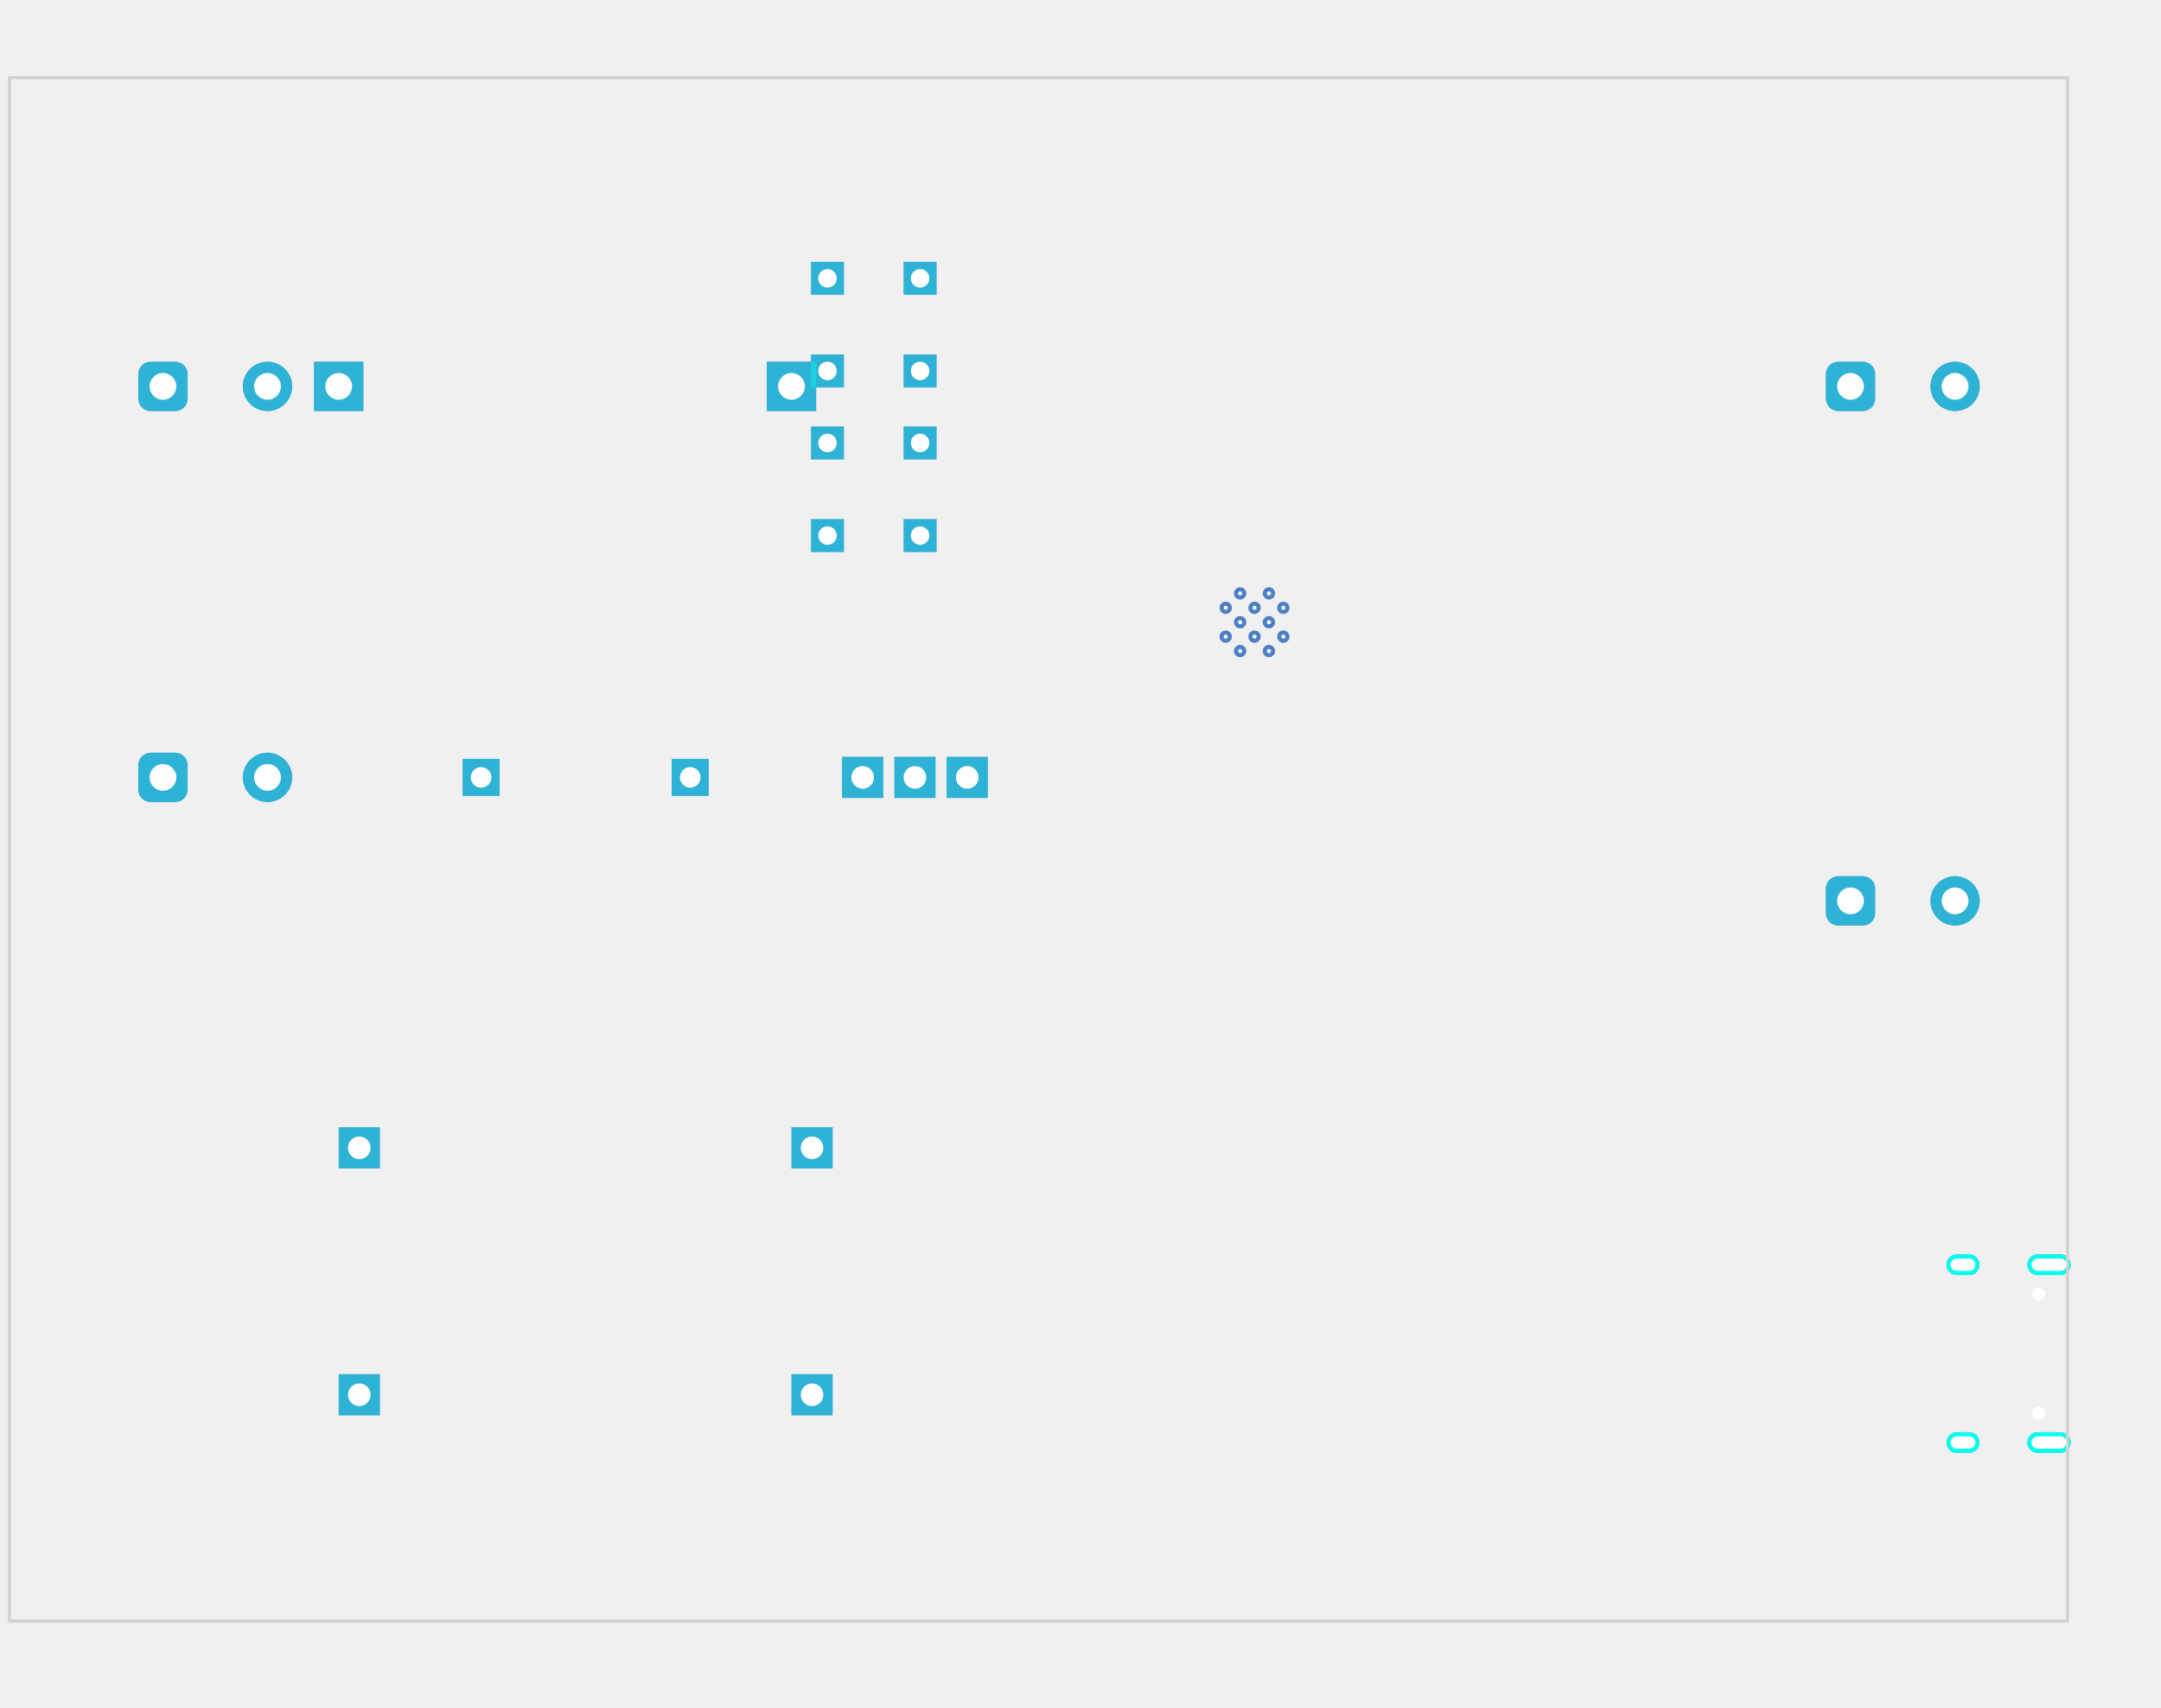
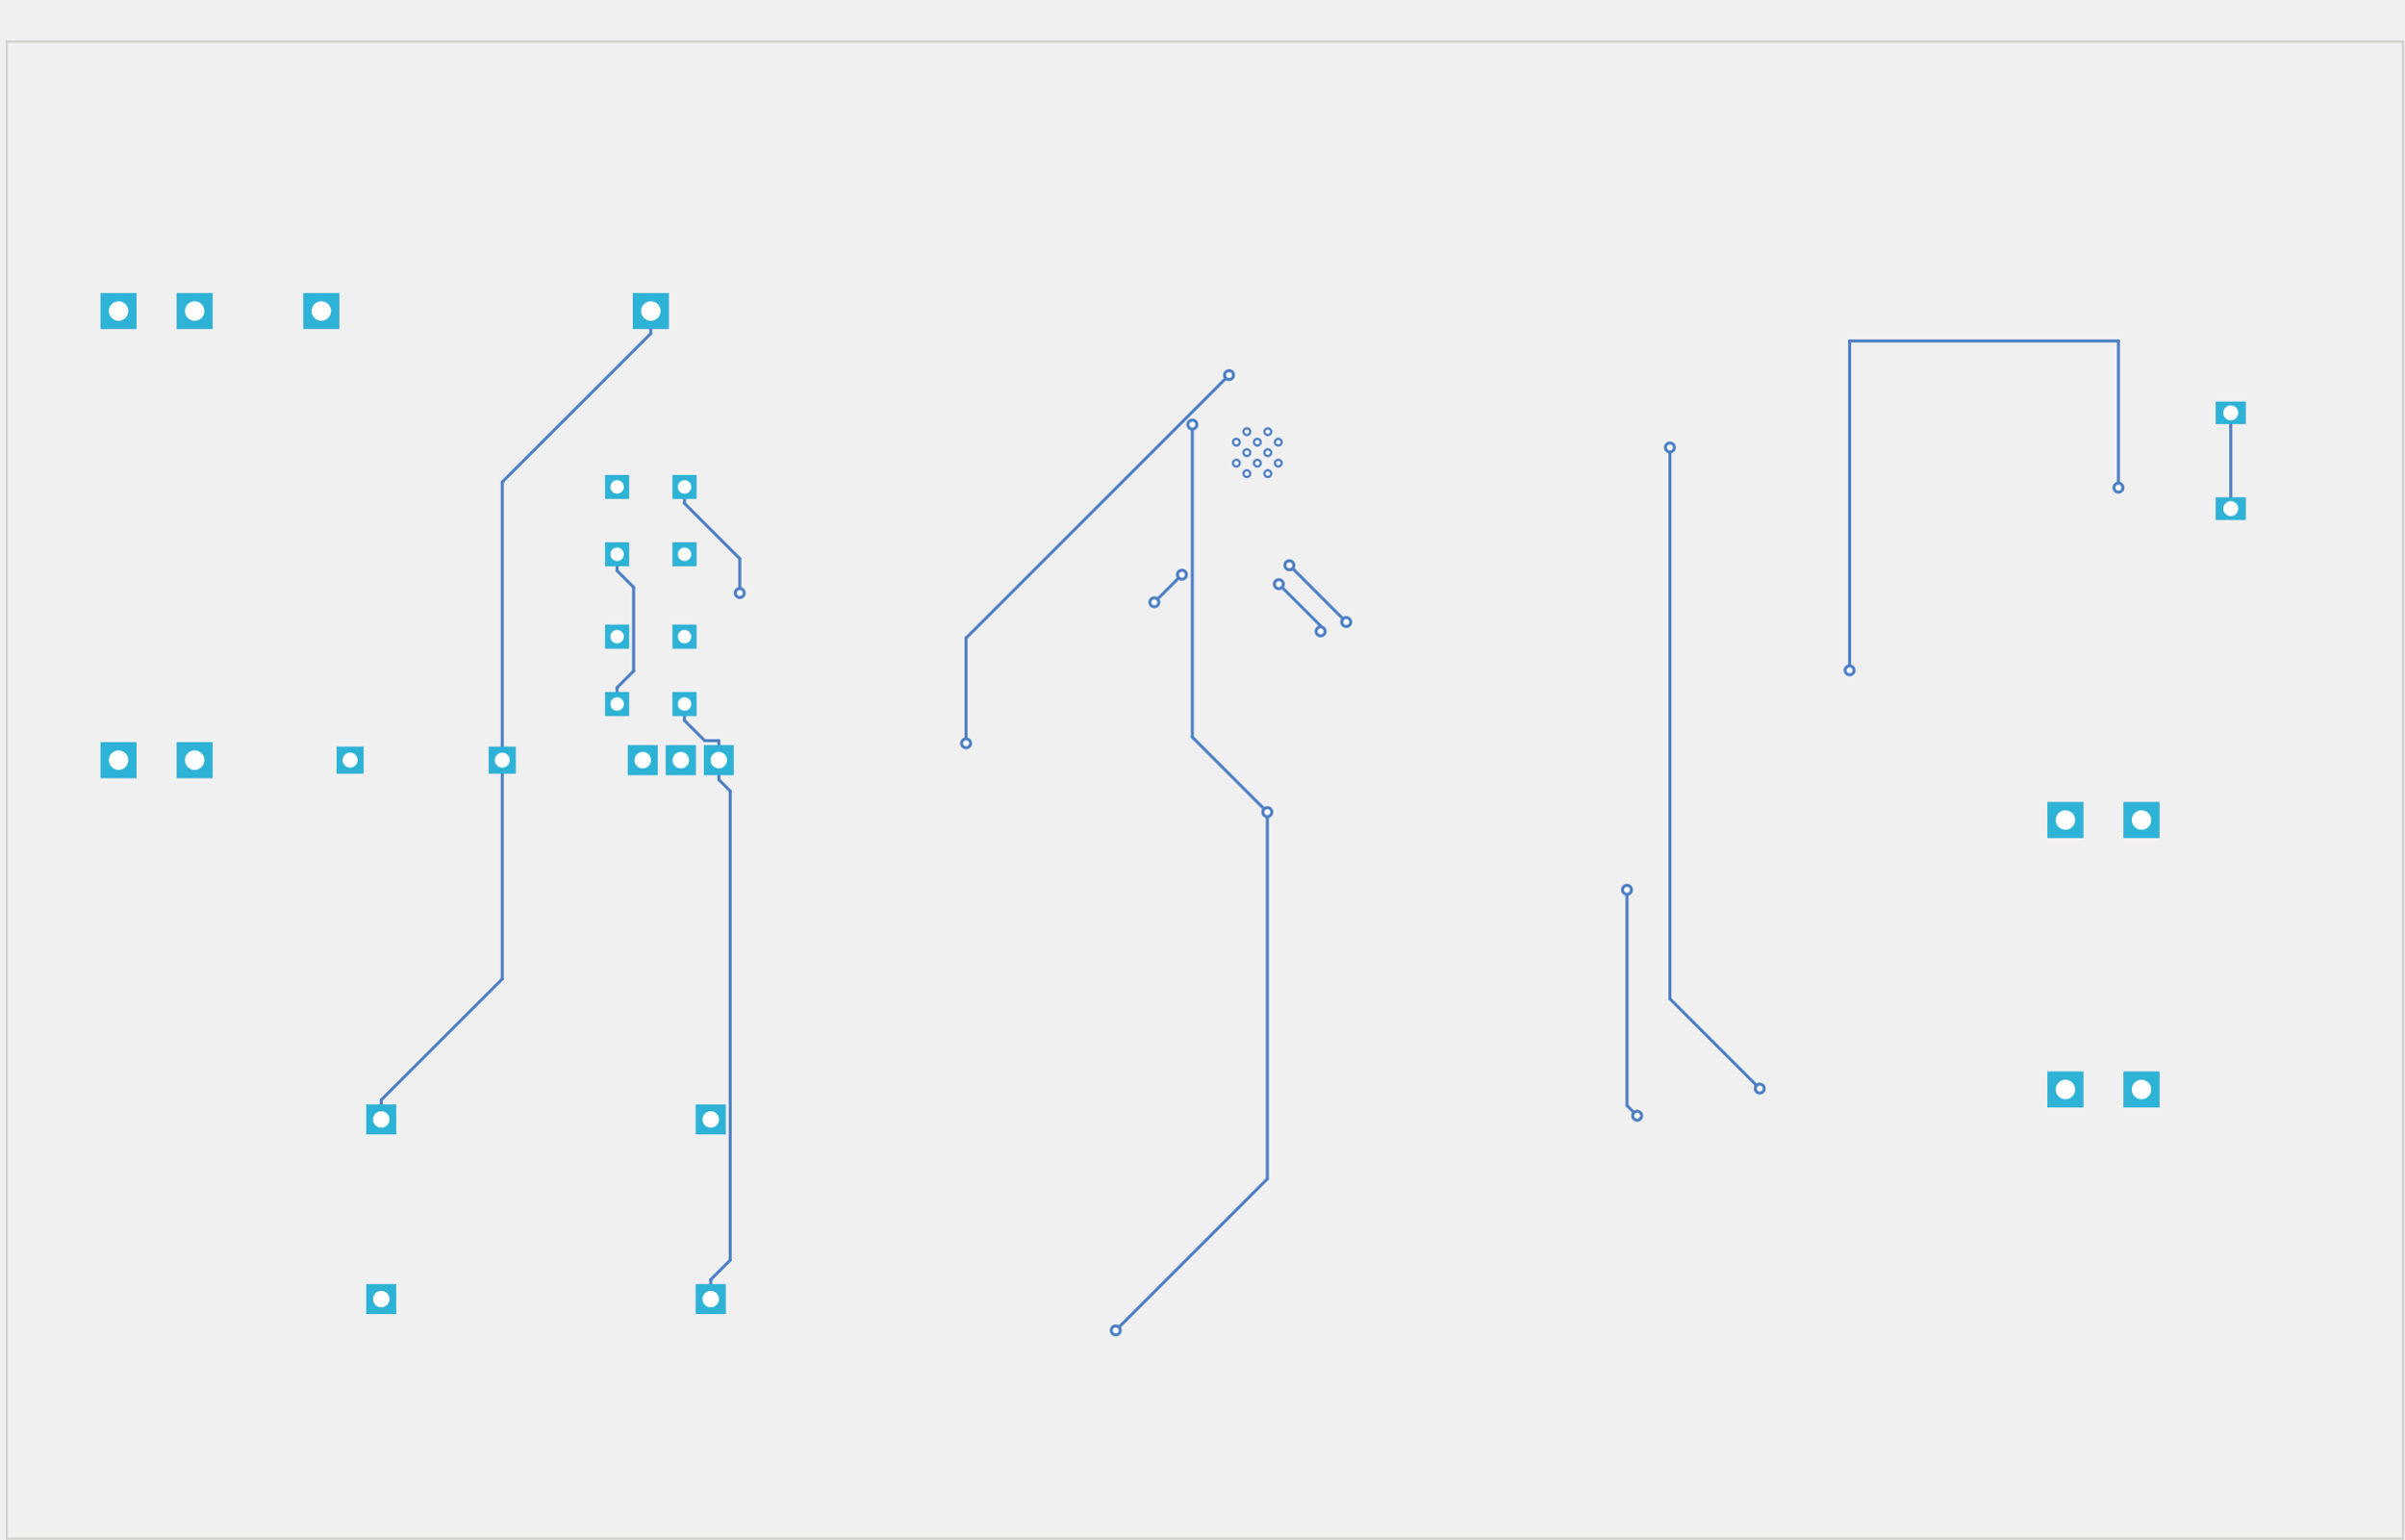
- <svg xmlns="http://www.w3.org/2000/svg" version="1.1" width="105.004mm" height="82.982mm" viewBox="0 0 105.004 82.982">
+ <svg xmlns="http://www.w3.org/2000/svg" version="1.1" width="160.528mm" height="102.845mm" viewBox="0 0 160.528 102.845">
  <g style="fill:#000000; fill-opacity:1;stroke:#000000; stroke-opacity:1; stroke-linecap:round; stroke-linejoin:round;" transform="translate(0 0) scale(1 1)">
-     <path style="fill:#4D7FC4; fill-opacity:1; stroke:none;fill-rule:evenodd;" d="M 6.718,37.175 6.739,37.02 6.799,36.875 6.894,36.751 7.018,36.655 7.163,36.595 7.318,36.575 8.518,36.575 8.674,36.595 8.818,36.655 8.943,36.751 9.038,36.875 9.098,37.02 9.118,37.175 9.118,38.375 9.098,38.53 9.038,38.675 8.943,38.799 8.818,38.895 8.674,38.955 8.518,38.975 7.318,38.975 7.163,38.955 7.018,38.895 6.894,38.799 6.799,38.675 6.739,38.53 6.718,38.375 Z" />
-   </g>
-   <g style="fill:#4D7FC4; fill-opacity:1; stroke:none;">
-     <circle cx="12.998" cy="37.775" r="1.2" />
-     <path style="fill:#4D7FC4; fill-opacity:1; stroke:none;fill-rule:evenodd;" d="M 22.478,38.675 22.478,36.875 24.278,36.875 24.278,38.675 Z" />
-     <path style="fill:#4D7FC4; fill-opacity:1; stroke:none;fill-rule:evenodd;" d="M 32.638,38.675 32.638,36.875 34.438,36.875 34.438,38.675 Z" />
-     <path style="fill:#4D7FC4; fill-opacity:1; stroke:none;fill-rule:evenodd;" d="M 6.718,18.175 6.739,18.02 6.799,17.875 6.894,17.751 7.018,17.655 7.163,17.595 7.318,17.575 8.518,17.575 8.674,17.595 8.818,17.655 8.943,17.751 9.038,17.875 9.098,18.02 9.118,18.175 9.118,19.375 9.098,19.53 9.038,19.675 8.943,19.799 8.818,19.895 8.674,19.955 8.518,19.975 7.318,19.975 7.163,19.955 7.018,19.895 6.894,19.799 6.799,19.675 6.739,19.53 6.718,19.375 Z" />
-   </g>
-   <g style="fill:#4D7FC4; fill-opacity:1; stroke:none;">
-     <circle cx="12.998" cy="18.775" r="1.2" />
-     <path style="fill:#4D7FC4; fill-opacity:1; stroke:none;fill-rule:evenodd;" d="M 88.718,43.175 88.739,43.02 88.799,42.875 88.894,42.751 89.018,42.655 89.163,42.595 89.318,42.575 90.518,42.575 90.674,42.595 90.818,42.655 90.943,42.751 91.038,42.875 91.098,43.02 91.118,43.175 91.118,44.375 91.098,44.53 91.038,44.675 90.943,44.799 90.818,44.895 90.674,44.955 90.518,44.975 89.318,44.975 89.163,44.955 89.018,44.895 88.894,44.799 88.799,44.675 88.739,44.53 88.718,44.375 Z" />
-   </g>
-   <g style="fill:#4D7FC4; fill-opacity:1; stroke:none;">
-     <circle cx="94.998" cy="43.775" r="1.2" />
-     <path style="fill:#4D7FC4; fill-opacity:1; stroke:none;fill-rule:evenodd;" d="M 88.718,18.175 88.739,18.02 88.799,17.875 88.894,17.751 89.018,17.655 89.163,17.595 89.318,17.575 90.518,17.575 90.674,17.595 90.818,17.655 90.943,17.751 91.038,17.875 91.098,18.02 91.118,18.175 91.118,19.375 91.098,19.53 91.038,19.675 90.943,19.799 90.818,19.895 90.674,19.955 90.518,19.975 89.318,19.975 89.163,19.955 89.018,19.895 88.894,19.799 88.799,19.675 88.739,19.53 88.718,19.375 Z" />
-   </g>
-   <g style="fill:#4D7FC4; fill-opacity:1; stroke:none;">
-     <circle cx="94.998" cy="18.775" r="1.2" />
-     <path style="fill:#4D7FC4; fill-opacity:1; stroke:none;fill-rule:evenodd;" d="M 15.258,19.975 15.258,17.575 17.658,17.575 17.658,19.975 Z" />
-     <path style="fill:#4D7FC4; fill-opacity:1; stroke:none;fill-rule:evenodd;" d="M 37.258,19.975 37.258,17.575 39.658,17.575 39.658,19.975 Z" />
-     <path style="fill:#4D7FC4; fill-opacity:1; stroke:none;fill-rule:evenodd;" d="M 39.408,14.325 39.408,12.725 41.008,12.725 41.008,14.325 Z" />
-     <path style="fill:#4D7FC4; fill-opacity:1; stroke:none;fill-rule:evenodd;" d="M 43.908,14.325 43.908,12.725 45.508,12.725 45.508,14.325 Z" />
-     <path style="fill:#4D7FC4; fill-opacity:1; stroke:none;fill-rule:evenodd;" d="M 39.408,18.825 39.408,17.225 41.008,17.225 41.008,18.825 Z" />
-     <path style="fill:#4D7FC4; fill-opacity:1; stroke:none;fill-rule:evenodd;" d="M 43.908,18.825 43.908,17.225 45.508,17.225 45.508,18.825 Z" />
-     <path style="fill:#4D7FC4; fill-opacity:1; stroke:none;fill-rule:evenodd;" d="M 16.458,56.775 16.458,54.775 18.458,54.775 18.458,56.775 Z" />
-     <path style="fill:#4D7FC4; fill-opacity:1; stroke:none;fill-rule:evenodd;" d="M 16.458,68.775 16.458,66.775 18.458,66.775 18.458,68.775 Z" />
-     <path style="fill:#4D7FC4; fill-opacity:1; stroke:none;fill-rule:evenodd;" d="M 38.458,56.775 38.458,54.775 40.458,54.775 40.458,56.775 Z" />
-     <path style="fill:#4D7FC4; fill-opacity:1; stroke:none;fill-rule:evenodd;" d="M 38.458,68.775 38.458,66.775 40.458,66.775 40.458,68.775 Z" />
-   </g>
-   <g style="fill:#4D7FC4; fill-opacity:1; stroke:none;">
-     <circle cx="59.558" cy="29.535" r="0.3" />
-   </g>
-   <g style="fill:#4D7FC4; fill-opacity:1; stroke:none;">
-     <circle cx="59.558" cy="30.935" r="0.3" />
-   </g>
-   <g style="fill:#4D7FC4; fill-opacity:1; stroke:none;">
-     <circle cx="60.258" cy="28.835" r="0.3" />
-   </g>
-   <g style="fill:#4D7FC4; fill-opacity:1; stroke:none;">
-     <circle cx="60.258" cy="30.235" r="0.3" />
-   </g>
-   <g style="fill:#4D7FC4; fill-opacity:1; stroke:none;">
-     <circle cx="60.258" cy="31.635" r="0.3" />
-   </g>
-   <g style="fill:#4D7FC4; fill-opacity:1; stroke:none;">
-     <circle cx="60.958" cy="29.535" r="0.3" />
-   </g>
-   <g style="fill:#4D7FC4; fill-opacity:1; stroke:none;">
-     <circle cx="60.958" cy="30.935" r="0.3" />
-   </g>
-   <g style="fill:#4D7FC4; fill-opacity:1; stroke:none;">
-     <circle cx="61.658" cy="28.835" r="0.3" />
-   </g>
-   <g style="fill:#4D7FC4; fill-opacity:1; stroke:none;">
-     <circle cx="61.658" cy="30.235" r="0.3" />
-   </g>
-   <g style="fill:#4D7FC4; fill-opacity:1; stroke:none;">
-     <circle cx="61.658" cy="31.635" r="0.3" />
-   </g>
-   <g style="fill:#4D7FC4; fill-opacity:1; stroke:none;">
-     <circle cx="62.358" cy="29.535" r="0.3" />
-   </g>
-   <g style="fill:#4D7FC4; fill-opacity:1; stroke:none;">
-     <circle cx="62.358" cy="30.935" r="0.3" />
-   </g>
-   <g style="fill:none;  stroke:#4D7FC4; stroke-width:1; stroke-opacity:1;  stroke-linecap:round; stroke-linejoin:round;">
-     <path d="M100.113 61.455 L99.013 61.455 " />
-     <path d="M95.683 61.455 L95.083 61.455 " />
-     <path d="M100.113 70.095 L99.013 70.095 " />
-     <path d="M95.683 70.095 L95.083 70.095 " />
-     <path style="fill:#4D7FC4; fill-opacity:1; stroke:none;fill-rule:evenodd;" d="M 39.408,22.325 39.408,20.725 41.008,20.725 41.008,22.325 Z" />
-     <path style="fill:#4D7FC4; fill-opacity:1; stroke:none;fill-rule:evenodd;" d="M 43.908,22.325 43.908,20.725 45.508,20.725 45.508,22.325 Z" />
-     <path style="fill:#4D7FC4; fill-opacity:1; stroke:none;fill-rule:evenodd;" d="M 39.408,26.825 39.408,25.225 41.008,25.225 41.008,26.825 Z" />
-     <path style="fill:#4D7FC4; fill-opacity:1; stroke:none;fill-rule:evenodd;" d="M 43.908,26.825 43.908,25.225 45.508,25.225 45.508,26.825 Z" />
-     <path style="fill:#4D7FC4; fill-opacity:1; stroke:none;fill-rule:evenodd;" d="M 40.918,38.775 40.918,36.775 42.918,36.775 42.918,38.775 Z" />
-     <path style="fill:#4D7FC4; fill-opacity:1; stroke:none;fill-rule:evenodd;" d="M 43.458,38.775 43.458,36.775 45.458,36.775 45.458,38.775 Z" />
-     <path style="fill:#4D7FC4; fill-opacity:1; stroke:none;fill-rule:evenodd;" d="M 45.998,38.775 45.998,36.775 47.998,36.775 47.998,38.775 Z" />
-     <path style="fill:#02FFEE; fill-opacity:0.4; stroke:none;fill-rule:evenodd;" d="M 6.718,37.175 6.739,37.02 6.799,36.875 6.894,36.751 7.018,36.655 7.163,36.595 7.318,36.575 8.518,36.575 8.674,36.595 8.818,36.655 8.943,36.751 9.038,36.875 9.098,37.02 9.118,37.175 9.118,38.375 9.098,38.53 9.038,38.675 8.943,38.799 8.818,38.895 8.674,38.955 8.518,38.975 7.318,38.975 7.163,38.955 7.018,38.895 6.894,38.799 6.799,38.675 6.739,38.53 6.718,38.375 Z" />
-   </g>
-   <g style="fill:#02FFEE; fill-opacity:0.4; stroke:none;">
-     <circle cx="12.998" cy="37.775" r="1.2" />
-     <path style="fill:#02FFEE; fill-opacity:0.4; stroke:none;fill-rule:evenodd;" d="M 22.478,38.675 22.478,36.875 24.278,36.875 24.278,38.675 Z" />
-     <path style="fill:#02FFEE; fill-opacity:0.4; stroke:none;fill-rule:evenodd;" d="M 32.638,38.675 32.638,36.875 34.438,36.875 34.438,38.675 Z" />
-     <path style="fill:#02FFEE; fill-opacity:0.4; stroke:none;fill-rule:evenodd;" d="M 6.718,18.175 6.739,18.02 6.799,17.875 6.894,17.751 7.018,17.655 7.163,17.595 7.318,17.575 8.518,17.575 8.674,17.595 8.818,17.655 8.943,17.751 9.038,17.875 9.098,18.02 9.118,18.175 9.118,19.375 9.098,19.53 9.038,19.675 8.943,19.799 8.818,19.895 8.674,19.955 8.518,19.975 7.318,19.975 7.163,19.955 7.018,19.895 6.894,19.799 6.799,19.675 6.739,19.53 6.718,19.375 Z" />
-   </g>
-   <g style="fill:#02FFEE; fill-opacity:0.4; stroke:none;">
-     <circle cx="12.998" cy="18.775" r="1.2" />
-     <path style="fill:#02FFEE; fill-opacity:0.4; stroke:none;fill-rule:evenodd;" d="M 88.718,43.175 88.739,43.02 88.799,42.875 88.894,42.751 89.018,42.655 89.163,42.595 89.318,42.575 90.518,42.575 90.674,42.595 90.818,42.655 90.943,42.751 91.038,42.875 91.098,43.02 91.118,43.175 91.118,44.375 91.098,44.53 91.038,44.675 90.943,44.799 90.818,44.895 90.674,44.955 90.518,44.975 89.318,44.975 89.163,44.955 89.018,44.895 88.894,44.799 88.799,44.675 88.739,44.53 88.718,44.375 Z" />
-   </g>
-   <g style="fill:#02FFEE; fill-opacity:0.4; stroke:none;">
-     <circle cx="94.998" cy="43.775" r="1.2" />
-     <path style="fill:#02FFEE; fill-opacity:0.4; stroke:none;fill-rule:evenodd;" d="M 88.718,18.175 88.739,18.02 88.799,17.875 88.894,17.751 89.018,17.655 89.163,17.595 89.318,17.575 90.518,17.575 90.674,17.595 90.818,17.655 90.943,17.751 91.038,17.875 91.098,18.02 91.118,18.175 91.118,19.375 91.098,19.53 91.038,19.675 90.943,19.799 90.818,19.895 90.674,19.955 90.518,19.975 89.318,19.975 89.163,19.955 89.018,19.895 88.894,19.799 88.799,19.675 88.739,19.53 88.718,19.375 Z" />
-   </g>
-   <g style="fill:#02FFEE; fill-opacity:0.4; stroke:none;">
-     <circle cx="94.998" cy="18.775" r="1.2" />
-     <path style="fill:#02FFEE; fill-opacity:0.4; stroke:none;fill-rule:evenodd;" d="M 15.258,19.975 15.258,17.575 17.658,17.575 17.658,19.975 Z" />
-     <path style="fill:#02FFEE; fill-opacity:0.4; stroke:none;fill-rule:evenodd;" d="M 37.258,19.975 37.258,17.575 39.658,17.575 39.658,19.975 Z" />
-     <path style="fill:#02FFEE; fill-opacity:0.4; stroke:none;fill-rule:evenodd;" d="M 39.408,14.325 39.408,12.725 41.008,12.725 41.008,14.325 Z" />
-     <path style="fill:#02FFEE; fill-opacity:0.4; stroke:none;fill-rule:evenodd;" d="M 43.908,14.325 43.908,12.725 45.508,12.725 45.508,14.325 Z" />
-     <path style="fill:#02FFEE; fill-opacity:0.4; stroke:none;fill-rule:evenodd;" d="M 39.408,18.825 39.408,17.225 41.008,17.225 41.008,18.825 Z" />
-     <path style="fill:#02FFEE; fill-opacity:0.4; stroke:none;fill-rule:evenodd;" d="M 43.908,18.825 43.908,17.225 45.508,17.225 45.508,18.825 Z" />
-     <path style="fill:#02FFEE; fill-opacity:0.4; stroke:none;fill-rule:evenodd;" d="M 16.458,56.775 16.458,54.775 18.458,54.775 18.458,56.775 Z" />
-     <path style="fill:#02FFEE; fill-opacity:0.4; stroke:none;fill-rule:evenodd;" d="M 16.458,68.775 16.458,66.775 18.458,66.775 18.458,68.775 Z" />
-     <path style="fill:#02FFEE; fill-opacity:0.4; stroke:none;fill-rule:evenodd;" d="M 38.458,56.775 38.458,54.775 40.458,54.775 40.458,56.775 Z" />
-     <path style="fill:#02FFEE; fill-opacity:0.4; stroke:none;fill-rule:evenodd;" d="M 38.458,68.775 38.458,66.775 40.458,66.775 40.458,68.775 Z" />
-   </g>
-   <g style="fill:#02FFEE; fill-opacity:0.4; stroke:none;">
-     <circle cx="99.063" cy="62.885" r="0.325" />
-   </g>
-   <g style="fill:#02FFEE; fill-opacity:0.4; stroke:none;">
-     <circle cx="99.063" cy="68.665" r="0.325" />
-   </g>
-   <g style="fill:none;  stroke:#02FFEE; stroke-width:1; stroke-opacity:1;  stroke-linecap:round; stroke-linejoin:round;">
-     <path d="M100.113 61.455 L99.013 61.455 " />
-     <path d="M95.683 61.455 L95.083 61.455 " />
-     <path d="M100.113 70.095 L99.013 70.095 " />
-     <path d="M95.683 70.095 L95.083 70.095 " />
-     <path style="fill:#02FFEE; fill-opacity:0.4; stroke:none;fill-rule:evenodd;" d="M 39.408,22.325 39.408,20.725 41.008,20.725 41.008,22.325 Z" />
-     <path style="fill:#02FFEE; fill-opacity:0.4; stroke:none;fill-rule:evenodd;" d="M 43.908,22.325 43.908,20.725 45.508,20.725 45.508,22.325 Z" />
-     <path style="fill:#02FFEE; fill-opacity:0.4; stroke:none;fill-rule:evenodd;" d="M 39.408,26.825 39.408,25.225 41.008,25.225 41.008,26.825 Z" />
-     <path style="fill:#02FFEE; fill-opacity:0.4; stroke:none;fill-rule:evenodd;" d="M 43.908,26.825 43.908,25.225 45.508,25.225 45.508,26.825 Z" />
-     <path style="fill:#02FFEE; fill-opacity:0.4; stroke:none;fill-rule:evenodd;" d="M 40.918,38.775 40.918,36.775 42.918,36.775 42.918,38.775 Z" />
-     <path style="fill:#02FFEE; fill-opacity:0.4; stroke:none;fill-rule:evenodd;" d="M 43.458,38.775 43.458,36.775 45.458,36.775 45.458,38.775 Z" />
-     <path style="fill:#02FFEE; fill-opacity:0.4; stroke:none;fill-rule:evenodd;" d="M 45.998,38.775 45.998,36.775 47.998,36.775 47.998,38.775 Z" />
-   </g>
-   <g style="fill:none;  stroke:#D0D2CD; stroke-width:0.15; stroke-opacity:1;  stroke-linecap:round; stroke-linejoin:round;">
-     <path d="M0.458 3.775 L100.458 3.775 " />
-     <path d="M0.458 78.775 L0.458 3.775 " />
-     <path d="M100.458 3.775 L100.458 78.775 " />
-     <path d="M100.458 78.775 L0.458 78.775 " />
-   </g>
-   <g style="fill:#FFFFFF; fill-opacity:1; stroke:none;">
-     <circle cx="7.918" cy="37.775" r="0.65" />
-   </g>
-   <g style="fill:#FFFFFF; fill-opacity:1; stroke:none;">
-     <circle cx="12.998" cy="37.775" r="0.65" />
-   </g>
-   <g style="fill:#FFFFFF; fill-opacity:1; stroke:none;">
-     <circle cx="23.378" cy="37.775" r="0.5" />
-   </g>
-   <g style="fill:#FFFFFF; fill-opacity:1; stroke:none;">
-     <circle cx="33.538" cy="37.775" r="0.5" />
-   </g>
-   <g style="fill:#FFFFFF; fill-opacity:1; stroke:none;">
-     <circle cx="7.918" cy="18.775" r="0.65" />
-   </g>
-   <g style="fill:#FFFFFF; fill-opacity:1; stroke:none;">
-     <circle cx="12.998" cy="18.775" r="0.65" />
-   </g>
-   <g style="fill:#FFFFFF; fill-opacity:1; stroke:none;">
-     <circle cx="89.918" cy="43.775" r="0.65" />
-   </g>
-   <g style="fill:#FFFFFF; fill-opacity:1; stroke:none;">
-     <circle cx="94.998" cy="43.775" r="0.65" />
-   </g>
-   <g style="fill:#FFFFFF; fill-opacity:1; stroke:none;">
-     <circle cx="89.918" cy="18.775" r="0.65" />
-   </g>
-   <g style="fill:#FFFFFF; fill-opacity:1; stroke:none;">
-     <circle cx="94.998" cy="18.775" r="0.65" />
-   </g>
-   <g style="fill:#FFFFFF; fill-opacity:1; stroke:none;">
-     <circle cx="16.458" cy="18.775" r="0.65" />
-   </g>
-   <g style="fill:#FFFFFF; fill-opacity:1; stroke:none;">
-     <circle cx="38.458" cy="18.775" r="0.65" />
-   </g>
-   <g style="fill:#FFFFFF; fill-opacity:1; stroke:none;">
-     <circle cx="40.208" cy="13.525" r="0.45" />
-   </g>
-   <g style="fill:#FFFFFF; fill-opacity:1; stroke:none;">
-     <circle cx="44.708" cy="13.525" r="0.45" />
-   </g>
-   <g style="fill:#FFFFFF; fill-opacity:1; stroke:none;">
-     <circle cx="40.208" cy="18.025" r="0.45" />
-   </g>
-   <g style="fill:#FFFFFF; fill-opacity:1; stroke:none;">
-     <circle cx="44.708" cy="18.025" r="0.45" />
-   </g>
-   <g style="fill:#FFFFFF; fill-opacity:1; stroke:none;">
-     <circle cx="17.458" cy="55.775" r="0.55" />
-   </g>
-   <g style="fill:#FFFFFF; fill-opacity:1; stroke:none;">
-     <circle cx="17.458" cy="67.775" r="0.55" />
-   </g>
-   <g style="fill:#FFFFFF; fill-opacity:1; stroke:none;">
-     <circle cx="39.458" cy="55.775" r="0.55" />
-   </g>
-   <g style="fill:#FFFFFF; fill-opacity:1; stroke:none;">
-     <circle cx="39.458" cy="67.775" r="0.55" />
-   </g>
-   <g style="fill:#FFFFFF; fill-opacity:1; stroke:none;">
-     <circle cx="59.558" cy="29.535" r="0.1" />
-   </g>
-   <g style="fill:#FFFFFF; fill-opacity:1; stroke:none;">
-     <circle cx="59.558" cy="30.935" r="0.1" />
-   </g>
-   <g style="fill:#FFFFFF; fill-opacity:1; stroke:none;">
-     <circle cx="60.258" cy="28.835" r="0.1" />
-   </g>
-   <g style="fill:#FFFFFF; fill-opacity:1; stroke:none;">
-     <circle cx="60.258" cy="30.235" r="0.1" />
-   </g>
-   <g style="fill:#FFFFFF; fill-opacity:1; stroke:none;">
-     <circle cx="60.258" cy="31.635" r="0.1" />
-   </g>
-   <g style="fill:#FFFFFF; fill-opacity:1; stroke:none;">
-     <circle cx="60.958" cy="29.535" r="0.1" />
-   </g>
-   <g style="fill:#FFFFFF; fill-opacity:1; stroke:none;">
-     <circle cx="60.958" cy="30.935" r="0.1" />
-   </g>
-   <g style="fill:#FFFFFF; fill-opacity:1; stroke:none;">
-     <circle cx="61.658" cy="28.835" r="0.1" />
-   </g>
-   <g style="fill:#FFFFFF; fill-opacity:1; stroke:none;">
-     <circle cx="61.658" cy="30.235" r="0.1" />
-   </g>
-   <g style="fill:#FFFFFF; fill-opacity:1; stroke:none;">
-     <circle cx="61.658" cy="31.635" r="0.1" />
-   </g>
-   <g style="fill:#FFFFFF; fill-opacity:1; stroke:none;">
-     <circle cx="62.358" cy="29.535" r="0.1" />
-   </g>
-   <g style="fill:#FFFFFF; fill-opacity:1; stroke:none;">
-     <circle cx="62.358" cy="30.935" r="0.1" />
-   </g>
-   <g style="fill:#FFFFFF; fill-opacity:1; stroke:none;">
-     <circle cx="99.063" cy="62.885" r="0.325" />
-   </g>
-   <g style="fill:#FFFFFF; fill-opacity:1; stroke:none;">
-     <circle cx="99.063" cy="68.665" r="0.325" />
-   </g>
-   <g style="fill:none;  stroke:#FFFFFF; stroke-width:0.6; stroke-opacity:1;  stroke-linecap:round; stroke-linejoin:round;">
-     <path d="M100.113 61.455 L99.013 61.455 " />
-     <path d="M95.683 61.455 L95.083 61.455 " />
-     <path d="M100.113 70.095 L99.013 70.095 " />
-     <path d="M95.683 70.095 L95.083 70.095 " />
-   </g>
-   <g style="fill:#FFFFFF; fill-opacity:1; stroke:none;">
-     <circle cx="40.208" cy="21.525" r="0.45" />
-   </g>
-   <g style="fill:#FFFFFF; fill-opacity:1; stroke:none;">
-     <circle cx="44.708" cy="21.525" r="0.45" />
-   </g>
-   <g style="fill:#FFFFFF; fill-opacity:1; stroke:none;">
-     <circle cx="40.208" cy="26.025" r="0.45" />
-   </g>
-   <g style="fill:#FFFFFF; fill-opacity:1; stroke:none;">
-     <circle cx="44.708" cy="26.025" r="0.45" />
-   </g>
-   <g style="fill:#FFFFFF; fill-opacity:1; stroke:none;">
-     <circle cx="41.918" cy="37.775" r="0.55" />
-   </g>
-   <g style="fill:#FFFFFF; fill-opacity:1; stroke:none;">
-     <circle cx="44.458" cy="37.775" r="0.55" />
-   </g>
-   <g style="fill:#FFFFFF; fill-opacity:1; stroke:none;">
-     <circle cx="46.998" cy="37.775" r="0.55" />
+     <path style="fill:#4D7FC4; fill-opacity:1; stroke:none;fill-rule:evenodd;" d="M 136.718,73.975 136.718,71.575 139.118,71.575 139.118,73.975 Z" />
+     <path style="fill:#4D7FC4; fill-opacity:1; stroke:none;fill-rule:evenodd;" d="M 141.798,73.975 141.798,71.575 144.198,71.575 144.198,73.975 Z" />
+     <path style="fill:#4D7FC4; fill-opacity:1; stroke:none;fill-rule:evenodd;" d="M 40.408,33.325 40.408,31.725 42.008,31.725 42.008,33.325 Z" />
+     <path style="fill:#4D7FC4; fill-opacity:1; stroke:none;fill-rule:evenodd;" d="M 44.908,33.325 44.908,31.725 46.508,31.725 46.508,33.325 Z" />
+     <path style="fill:#4D7FC4; fill-opacity:1; stroke:none;fill-rule:evenodd;" d="M 40.408,37.825 40.408,36.225 42.008,36.225 42.008,37.825 Z" />
+     <path style="fill:#4D7FC4; fill-opacity:1; stroke:none;fill-rule:evenodd;" d="M 44.908,37.825 44.908,36.225 46.508,36.225 46.508,37.825 Z" />
+   </g>
+   <g style="fill:#4D7FC4; fill-opacity:1; stroke:none;">
+     <circle cx="82.558" cy="29.535" r="0.3" />
+   </g>
+   <g style="fill:#4D7FC4; fill-opacity:1; stroke:none;">
+     <circle cx="82.558" cy="30.935" r="0.3" />
+   </g>
+   <g style="fill:#4D7FC4; fill-opacity:1; stroke:none;">
+     <circle cx="83.258" cy="28.835" r="0.3" />
+   </g>
+   <g style="fill:#4D7FC4; fill-opacity:1; stroke:none;">
+     <circle cx="83.258" cy="30.235" r="0.3" />
+   </g>
+   <g style="fill:#4D7FC4; fill-opacity:1; stroke:none;">
+     <circle cx="83.258" cy="31.635" r="0.3" />
+   </g>
+   <g style="fill:#4D7FC4; fill-opacity:1; stroke:none;">
+     <circle cx="83.958" cy="29.535" r="0.3" />
+   </g>
+   <g style="fill:#4D7FC4; fill-opacity:1; stroke:none;">
+     <circle cx="83.958" cy="30.935" r="0.3" />
+   </g>
+   <g style="fill:#4D7FC4; fill-opacity:1; stroke:none;">
+     <circle cx="84.658" cy="28.835" r="0.3" />
+   </g>
+   <g style="fill:#4D7FC4; fill-opacity:1; stroke:none;">
+     <circle cx="84.658" cy="30.235" r="0.3" />
+   </g>
+   <g style="fill:#4D7FC4; fill-opacity:1; stroke:none;">
+     <circle cx="84.658" cy="31.635" r="0.3" />
+   </g>
+   <g style="fill:#4D7FC4; fill-opacity:1; stroke:none;">
+     <circle cx="85.358" cy="29.535" r="0.3" />
+   </g>
+   <g style="fill:#4D7FC4; fill-opacity:1; stroke:none;">
+     <circle cx="85.358" cy="30.935" r="0.3" />
+     <path style="fill:#4D7FC4; fill-opacity:1; stroke:none;fill-rule:evenodd;" d="M 22.478,51.675 22.478,49.875 24.278,49.875 24.278,51.675 Z" />
+     <path style="fill:#4D7FC4; fill-opacity:1; stroke:none;fill-rule:evenodd;" d="M 32.638,51.675 32.638,49.875 34.438,49.875 34.438,51.675 Z" />
+     <path style="fill:#4D7FC4; fill-opacity:1; stroke:none;fill-rule:evenodd;" d="M 147.958,28.325 147.958,26.825 149.958,26.825 149.958,28.325 Z" />
+     <path style="fill:#4D7FC4; fill-opacity:1; stroke:none;fill-rule:evenodd;" d="M 147.958,34.725 147.958,33.225 149.958,33.225 149.958,34.725 Z" />
+     <path style="fill:#4D7FC4; fill-opacity:1; stroke:none;fill-rule:evenodd;" d="M 6.718,21.975 6.718,19.575 9.118,19.575 9.118,21.975 Z" />
+     <path style="fill:#4D7FC4; fill-opacity:1; stroke:none;fill-rule:evenodd;" d="M 11.798,21.975 11.798,19.575 14.198,19.575 14.198,21.975 Z" />
+     <path style="fill:#4D7FC4; fill-opacity:1; stroke:none;fill-rule:evenodd;" d="M 40.408,43.325 40.408,41.725 42.008,41.725 42.008,43.325 Z" />
+     <path style="fill:#4D7FC4; fill-opacity:1; stroke:none;fill-rule:evenodd;" d="M 44.908,43.325 44.908,41.725 46.508,41.725 46.508,43.325 Z" />
+     <path style="fill:#4D7FC4; fill-opacity:1; stroke:none;fill-rule:evenodd;" d="M 40.408,47.825 40.408,46.225 42.008,46.225 42.008,47.825 Z" />
+     <path style="fill:#4D7FC4; fill-opacity:1; stroke:none;fill-rule:evenodd;" d="M 44.908,47.825 44.908,46.225 46.508,46.225 46.508,47.825 Z" />
+     <path style="fill:#4D7FC4; fill-opacity:1; stroke:none;fill-rule:evenodd;" d="M 6.718,51.975 6.718,49.575 9.118,49.575 9.118,51.975 Z" />
+     <path style="fill:#4D7FC4; fill-opacity:1; stroke:none;fill-rule:evenodd;" d="M 11.798,51.975 11.798,49.575 14.198,49.575 14.198,51.975 Z" />
+     <path style="fill:#4D7FC4; fill-opacity:1; stroke:none;fill-rule:evenodd;" d="M 20.258,21.975 20.258,19.575 22.658,19.575 22.658,21.975 Z" />
+     <path style="fill:#4D7FC4; fill-opacity:1; stroke:none;fill-rule:evenodd;" d="M 42.258,21.975 42.258,19.575 44.658,19.575 44.658,21.975 Z" />
+     <path style="fill:#4D7FC4; fill-opacity:1; stroke:none;fill-rule:evenodd;" d="M 136.718,55.975 136.718,53.575 139.118,53.575 139.118,55.975 Z" />
+     <path style="fill:#4D7FC4; fill-opacity:1; stroke:none;fill-rule:evenodd;" d="M 141.798,55.975 141.798,53.575 144.198,53.575 144.198,55.975 Z" />
+     <path style="fill:#4D7FC4; fill-opacity:1; stroke:none;fill-rule:evenodd;" d="M 41.918,51.775 41.918,49.775 43.918,49.775 43.918,51.775 Z" />
+     <path style="fill:#4D7FC4; fill-opacity:1; stroke:none;fill-rule:evenodd;" d="M 44.458,51.775 44.458,49.775 46.458,49.775 46.458,51.775 Z" />
+     <path style="fill:#4D7FC4; fill-opacity:1; stroke:none;fill-rule:evenodd;" d="M 46.998,51.775 46.998,49.775 48.998,49.775 48.998,51.775 Z" />
+     <path style="fill:#4D7FC4; fill-opacity:1; stroke:none;fill-rule:evenodd;" d="M 24.458,75.775 24.458,73.775 26.458,73.775 26.458,75.775 Z" />
+     <path style="fill:#4D7FC4; fill-opacity:1; stroke:none;fill-rule:evenodd;" d="M 24.458,87.775 24.458,85.775 26.458,85.775 26.458,87.775 Z" />
+     <path style="fill:#4D7FC4; fill-opacity:1; stroke:none;fill-rule:evenodd;" d="M 46.458,75.775 46.458,73.775 48.458,73.775 48.458,75.775 Z" />
+     <path style="fill:#4D7FC4; fill-opacity:1; stroke:none;fill-rule:evenodd;" d="M 46.458,87.775 46.458,85.775 48.458,85.775 48.458,87.775 Z" />
+   </g>
+   <g style="fill:#4D7FC4; fill-opacity:1; stroke:none;">
+     <circle cx="108.643" cy="59.436" r="0.4" />
+   </g>
+   <g style="fill:#4D7FC4; fill-opacity:1; stroke:none;">
+     <circle cx="109.322" cy="74.527" r="0.4" />
+   </g>
+   <g style="fill:#4D7FC4; fill-opacity:1; stroke:none;">
+     <circle cx="79.619" cy="28.358" r="0.4" />
+   </g>
+   <g style="fill:#4D7FC4; fill-opacity:1; stroke:none;">
+     <circle cx="84.626" cy="54.248" r="0.4" />
+   </g>
+   <g style="fill:#4D7FC4; fill-opacity:1; stroke:none;">
+     <circle cx="74.504" cy="88.867" r="0.4" />
+   </g>
+   <g style="fill:#4D7FC4; fill-opacity:1; stroke:none;">
+     <circle cx="82.071" cy="25.055" r="0.4" />
+   </g>
+   <g style="fill:#4D7FC4; fill-opacity:1; stroke:none;">
+     <circle cx="64.508" cy="49.651" r="0.4" />
+   </g>
+   <g style="fill:#4D7FC4; fill-opacity:1; stroke:none;">
+     <circle cx="111.508" cy="29.886" r="0.4" />
+   </g>
+   <g style="fill:#4D7FC4; fill-opacity:1; stroke:none;">
+     <circle cx="117.508" cy="72.715" r="0.4" />
+   </g>
+   <g style="fill:#4D7FC4; fill-opacity:1; stroke:none;">
+     <circle cx="86.099" cy="37.755" r="0.4" />
+   </g>
+   <g style="fill:#4D7FC4; fill-opacity:1; stroke:none;">
+     <circle cx="89.893" cy="41.549" r="0.4" />
+   </g>
+   <g style="fill:#4D7FC4; fill-opacity:1; stroke:none;">
+     <circle cx="85.394" cy="39.018" r="0.4" />
+   </g>
+   <g style="fill:#4D7FC4; fill-opacity:1; stroke:none;">
+     <circle cx="88.182" cy="42.173" r="0.4" />
+   </g>
+   <g style="fill:#4D7FC4; fill-opacity:1; stroke:none;">
+     <circle cx="49.396" cy="39.611" r="0.4" />
+   </g>
+   <g style="fill:#4D7FC4; fill-opacity:1; stroke:none;">
+     <circle cx="77.08" cy="40.23" r="0.4" />
+   </g>
+   <g style="fill:#4D7FC4; fill-opacity:1; stroke:none;">
+     <circle cx="78.923" cy="38.387" r="0.4" />
+   </g>
+   <g style="fill:#4D7FC4; fill-opacity:1; stroke:none;">
+     <circle cx="123.508" cy="44.775" r="0.4" />
+   </g>
+   <g style="fill:#4D7FC4; fill-opacity:1; stroke:none;">
+     <circle cx="141.458" cy="32.575" r="0.4" />
+   </g>
+   <g style="fill:none; stroke:#4D7FC4; stroke-width:0.2; stroke-opacity:1; stroke-linecap:round; stroke-linejoin:round;">
+     <path d="M108.643 73.847 L109.322 74.527 " />
+     <path d="M108.643 59.436 L108.643 73.847 " />
+     <path d="M47.998 50.775 L47.998 52.077 " />
+     <path d="M45.708 47.025 L45.708 48.127 " />
+     <path d="M48.76 52.838 L48.76 84.172 " />
+     <path d="M42.31 39.228 L41.208 38.127 " />
+     <path d="M42.31 44.822 L42.31 39.228 " />
+     <path d="M47.458 86.775 L47.458 85.473 " />
+     <path d="M47.998 50.775 L47.998 49.473 " />
+     <path d="M41.208 37.025 L41.208 38.127 " />
+     <path d="M48.76 84.172 L47.458 85.473 " />
+     <path d="M47.998 52.077 L48.76 52.838 " />
+     <path d="M41.208 45.923 L42.31 44.822 " />
+     <path d="M47.055 49.473 L45.708 48.127 " />
+     <path d="M47.998 49.473 L47.055 49.473 " />
+     <path d="M148.958 33.975 L148.958 27.575 " />
+     <path d="M41.208 47.025 L41.208 45.923 " />
+     <path d="M43.458 20.775 L43.458 22.277 " />
+     <path d="M33.538 65.393 L33.538 50.775 " />
+     <path d="M25.458 74.775 L25.458 73.473 " />
+     <path d="M25.458 73.473 L33.538 65.393 " />
+     <path d="M43.458 22.277 L33.538 32.197 " />
+     <path d="M33.538 32.197 L33.538 50.775 " />
+     <path d="M84.626 78.745 L74.504 88.867 " />
+     <path d="M79.619 49.241 L84.626 54.248 " />
+     <path d="M79.619 28.358 L79.619 49.241 " />
+     <path d="M84.626 54.248 L84.626 78.745 " />
+     <path d="M82.071 25.055 L64.508 42.618 " />
+     <path d="M64.508 42.618 L64.508 49.651 " />
+     <path d="M111.508 29.886 L111.508 66.715 " />
+     <path d="M111.508 66.715 L117.508 72.715 " />
+     <path d="M89.893 41.549 L86.099 37.755 " />
+     <path d="M88.182 42.173 L88.182 41.806 " />
+     <path d="M88.182 41.806 L85.394 39.018 " />
+     <path d="M49.396 37.315 L49.396 39.611 " />
+     <path d="M45.708 33.627 L49.396 37.315 " />
+     <path d="M45.708 32.525 L45.708 33.627 " />
+     <path d="M77.08 40.23 L78.923 38.387 " />
+     <path d="M123.508 22.775 L123.508 44.775 " />
+     <path d="M141.458 22.775 L123.508 22.775 " />
+     <path d="M141.458 32.575 L141.458 22.775 " />
+     <path style="fill:#02FFEE; fill-opacity:0.4; stroke:none;fill-rule:evenodd;" d="M 136.718,73.975 136.718,71.575 139.118,71.575 139.118,73.975 Z" />
+     <path style="fill:#02FFEE; fill-opacity:0.4; stroke:none;fill-rule:evenodd;" d="M 141.798,73.975 141.798,71.575 144.198,71.575 144.198,73.975 Z" />
+     <path style="fill:#02FFEE; fill-opacity:0.4; stroke:none;fill-rule:evenodd;" d="M 40.408,33.325 40.408,31.725 42.008,31.725 42.008,33.325 Z" />
+     <path style="fill:#02FFEE; fill-opacity:0.4; stroke:none;fill-rule:evenodd;" d="M 44.908,33.325 44.908,31.725 46.508,31.725 46.508,33.325 Z" />
+     <path style="fill:#02FFEE; fill-opacity:0.4; stroke:none;fill-rule:evenodd;" d="M 40.408,37.825 40.408,36.225 42.008,36.225 42.008,37.825 Z" />
+     <path style="fill:#02FFEE; fill-opacity:0.4; stroke:none;fill-rule:evenodd;" d="M 44.908,37.825 44.908,36.225 46.508,36.225 46.508,37.825 Z" />
+     <path style="fill:#02FFEE; fill-opacity:0.4; stroke:none;fill-rule:evenodd;" d="M 22.478,51.675 22.478,49.875 24.278,49.875 24.278,51.675 Z" />
+     <path style="fill:#02FFEE; fill-opacity:0.4; stroke:none;fill-rule:evenodd;" d="M 32.638,51.675 32.638,49.875 34.438,49.875 34.438,51.675 Z" />
+     <path style="fill:#02FFEE; fill-opacity:0.4; stroke:none;fill-rule:evenodd;" d="M 147.958,28.325 147.958,26.825 149.958,26.825 149.958,28.325 Z" />
+     <path style="fill:#02FFEE; fill-opacity:0.4; stroke:none;fill-rule:evenodd;" d="M 147.958,34.725 147.958,33.225 149.958,33.225 149.958,34.725 Z" />
+     <path style="fill:#02FFEE; fill-opacity:0.4; stroke:none;fill-rule:evenodd;" d="M 6.718,21.975 6.718,19.575 9.118,19.575 9.118,21.975 Z" />
+     <path style="fill:#02FFEE; fill-opacity:0.4; stroke:none;fill-rule:evenodd;" d="M 11.798,21.975 11.798,19.575 14.198,19.575 14.198,21.975 Z" />
+     <path style="fill:#02FFEE; fill-opacity:0.4; stroke:none;fill-rule:evenodd;" d="M 40.408,43.325 40.408,41.725 42.008,41.725 42.008,43.325 Z" />
+     <path style="fill:#02FFEE; fill-opacity:0.4; stroke:none;fill-rule:evenodd;" d="M 44.908,43.325 44.908,41.725 46.508,41.725 46.508,43.325 Z" />
+     <path style="fill:#02FFEE; fill-opacity:0.4; stroke:none;fill-rule:evenodd;" d="M 40.408,47.825 40.408,46.225 42.008,46.225 42.008,47.825 Z" />
+     <path style="fill:#02FFEE; fill-opacity:0.4; stroke:none;fill-rule:evenodd;" d="M 44.908,47.825 44.908,46.225 46.508,46.225 46.508,47.825 Z" />
+     <path style="fill:#02FFEE; fill-opacity:0.4; stroke:none;fill-rule:evenodd;" d="M 6.718,51.975 6.718,49.575 9.118,49.575 9.118,51.975 Z" />
+     <path style="fill:#02FFEE; fill-opacity:0.4; stroke:none;fill-rule:evenodd;" d="M 11.798,51.975 11.798,49.575 14.198,49.575 14.198,51.975 Z" />
+     <path style="fill:#02FFEE; fill-opacity:0.4; stroke:none;fill-rule:evenodd;" d="M 20.258,21.975 20.258,19.575 22.658,19.575 22.658,21.975 Z" />
+     <path style="fill:#02FFEE; fill-opacity:0.4; stroke:none;fill-rule:evenodd;" d="M 42.258,21.975 42.258,19.575 44.658,19.575 44.658,21.975 Z" />
+     <path style="fill:#02FFEE; fill-opacity:0.4; stroke:none;fill-rule:evenodd;" d="M 136.718,55.975 136.718,53.575 139.118,53.575 139.118,55.975 Z" />
+     <path style="fill:#02FFEE; fill-opacity:0.4; stroke:none;fill-rule:evenodd;" d="M 141.798,55.975 141.798,53.575 144.198,53.575 144.198,55.975 Z" />
+     <path style="fill:#02FFEE; fill-opacity:0.4; stroke:none;fill-rule:evenodd;" d="M 41.918,51.775 41.918,49.775 43.918,49.775 43.918,51.775 Z" />
+     <path style="fill:#02FFEE; fill-opacity:0.4; stroke:none;fill-rule:evenodd;" d="M 44.458,51.775 44.458,49.775 46.458,49.775 46.458,51.775 Z" />
+     <path style="fill:#02FFEE; fill-opacity:0.4; stroke:none;fill-rule:evenodd;" d="M 46.998,51.775 46.998,49.775 48.998,49.775 48.998,51.775 Z" />
+     <path style="fill:#02FFEE; fill-opacity:0.4; stroke:none;fill-rule:evenodd;" d="M 24.458,75.775 24.458,73.775 26.458,73.775 26.458,75.775 Z" />
+     <path style="fill:#02FFEE; fill-opacity:0.4; stroke:none;fill-rule:evenodd;" d="M 24.458,87.775 24.458,85.775 26.458,85.775 26.458,87.775 Z" />
+     <path style="fill:#02FFEE; fill-opacity:0.4; stroke:none;fill-rule:evenodd;" d="M 46.458,75.775 46.458,73.775 48.458,73.775 48.458,75.775 Z" />
+     <path style="fill:#02FFEE; fill-opacity:0.4; stroke:none;fill-rule:evenodd;" d="M 46.458,87.775 46.458,85.775 48.458,85.775 48.458,87.775 Z" />
+   </g>
+   <g style="fill:none; stroke:#D0D2CD; stroke-width:0.15; stroke-opacity:1; stroke-linecap:round; stroke-linejoin:round;">
+     <path d="M0.458 2.775 L160.458 2.775 " />
+     <path d="M0.458 102.775 L0.458 2.775 " />
+     <path d="M160.458 2.775 L160.458 102.775 " />
+     <path d="M160.458 102.775 L0.458 102.775 " />
+   </g>
+   <g style="fill:#FFFFFF; fill-opacity:1; stroke:none;">
+     <circle cx="108.643" cy="59.436" r="0.2" />
+   </g>
+   <g style="fill:#FFFFFF; fill-opacity:1; stroke:none;">
+     <circle cx="109.322" cy="74.527" r="0.2" />
+   </g>
+   <g style="fill:#FFFFFF; fill-opacity:1; stroke:none;">
+     <circle cx="79.619" cy="28.358" r="0.2" />
+   </g>
+   <g style="fill:#FFFFFF; fill-opacity:1; stroke:none;">
+     <circle cx="84.626" cy="54.248" r="0.2" />
+   </g>
+   <g style="fill:#FFFFFF; fill-opacity:1; stroke:none;">
+     <circle cx="74.504" cy="88.867" r="0.2" />
+   </g>
+   <g style="fill:#FFFFFF; fill-opacity:1; stroke:none;">
+     <circle cx="82.071" cy="25.055" r="0.2" />
+   </g>
+   <g style="fill:#FFFFFF; fill-opacity:1; stroke:none;">
+     <circle cx="64.508" cy="49.651" r="0.2" />
+   </g>
+   <g style="fill:#FFFFFF; fill-opacity:1; stroke:none;">
+     <circle cx="111.508" cy="29.886" r="0.2" />
+   </g>
+   <g style="fill:#FFFFFF; fill-opacity:1; stroke:none;">
+     <circle cx="117.508" cy="72.715" r="0.2" />
+   </g>
+   <g style="fill:#FFFFFF; fill-opacity:1; stroke:none;">
+     <circle cx="86.099" cy="37.755" r="0.2" />
+   </g>
+   <g style="fill:#FFFFFF; fill-opacity:1; stroke:none;">
+     <circle cx="89.893" cy="41.549" r="0.2" />
+   </g>
+   <g style="fill:#FFFFFF; fill-opacity:1; stroke:none;">
+     <circle cx="85.394" cy="39.018" r="0.2" />
+   </g>
+   <g style="fill:#FFFFFF; fill-opacity:1; stroke:none;">
+     <circle cx="88.182" cy="42.173" r="0.2" />
+   </g>
+   <g style="fill:#FFFFFF; fill-opacity:1; stroke:none;">
+     <circle cx="49.396" cy="39.611" r="0.2" />
+   </g>
+   <g style="fill:#FFFFFF; fill-opacity:1; stroke:none;">
+     <circle cx="77.08" cy="40.23" r="0.2" />
+   </g>
+   <g style="fill:#FFFFFF; fill-opacity:1; stroke:none;">
+     <circle cx="78.923" cy="38.387" r="0.2" />
+   </g>
+   <g style="fill:#FFFFFF; fill-opacity:1; stroke:none;">
+     <circle cx="123.508" cy="44.775" r="0.2" />
+   </g>
+   <g style="fill:#FFFFFF; fill-opacity:1; stroke:none;">
+     <circle cx="141.458" cy="32.575" r="0.2" />
+   </g>
+   <g style="fill:#FFFFFF; fill-opacity:1; stroke:none;">
+     <circle cx="137.918" cy="72.775" r="0.65" />
+   </g>
+   <g style="fill:#FFFFFF; fill-opacity:1; stroke:none;">
+     <circle cx="142.998" cy="72.775" r="0.65" />
+   </g>
+   <g style="fill:#FFFFFF; fill-opacity:1; stroke:none;">
+     <circle cx="41.208" cy="32.525" r="0.45" />
+   </g>
+   <g style="fill:#FFFFFF; fill-opacity:1; stroke:none;">
+     <circle cx="45.708" cy="32.525" r="0.45" />
+   </g>
+   <g style="fill:#FFFFFF; fill-opacity:1; stroke:none;">
+     <circle cx="41.208" cy="37.025" r="0.45" />
+   </g>
+   <g style="fill:#FFFFFF; fill-opacity:1; stroke:none;">
+     <circle cx="45.708" cy="37.025" r="0.45" />
+   </g>
+   <g style="fill:#FFFFFF; fill-opacity:1; stroke:none;">
+     <circle cx="82.558" cy="29.535" r="0.15" />
+   </g>
+   <g style="fill:#FFFFFF; fill-opacity:1; stroke:none;">
+     <circle cx="82.558" cy="30.935" r="0.15" />
+   </g>
+   <g style="fill:#FFFFFF; fill-opacity:1; stroke:none;">
+     <circle cx="83.258" cy="28.835" r="0.15" />
+   </g>
+   <g style="fill:#FFFFFF; fill-opacity:1; stroke:none;">
+     <circle cx="83.258" cy="30.235" r="0.15" />
+   </g>
+   <g style="fill:#FFFFFF; fill-opacity:1; stroke:none;">
+     <circle cx="83.258" cy="31.635" r="0.15" />
+   </g>
+   <g style="fill:#FFFFFF; fill-opacity:1; stroke:none;">
+     <circle cx="83.958" cy="29.535" r="0.15" />
+   </g>
+   <g style="fill:#FFFFFF; fill-opacity:1; stroke:none;">
+     <circle cx="83.958" cy="30.935" r="0.15" />
+   </g>
+   <g style="fill:#FFFFFF; fill-opacity:1; stroke:none;">
+     <circle cx="84.658" cy="28.835" r="0.15" />
+   </g>
+   <g style="fill:#FFFFFF; fill-opacity:1; stroke:none;">
+     <circle cx="84.658" cy="30.235" r="0.15" />
+   </g>
+   <g style="fill:#FFFFFF; fill-opacity:1; stroke:none;">
+     <circle cx="84.658" cy="31.635" r="0.15" />
+   </g>
+   <g style="fill:#FFFFFF; fill-opacity:1; stroke:none;">
+     <circle cx="85.358" cy="29.535" r="0.15" />
+   </g>
+   <g style="fill:#FFFFFF; fill-opacity:1; stroke:none;">
+     <circle cx="85.358" cy="30.935" r="0.15" />
+   </g>
+   <g style="fill:#FFFFFF; fill-opacity:1; stroke:none;">
+     <circle cx="23.378" cy="50.775" r="0.5" />
+   </g>
+   <g style="fill:#FFFFFF; fill-opacity:1; stroke:none;">
+     <circle cx="33.538" cy="50.775" r="0.5" />
+   </g>
+   <g style="fill:#FFFFFF; fill-opacity:1; stroke:none;">
+     <circle cx="148.958" cy="27.575" r="0.5" />
+   </g>
+   <g style="fill:#FFFFFF; fill-opacity:1; stroke:none;">
+     <circle cx="148.958" cy="33.975" r="0.5" />
+   </g>
+   <g style="fill:#FFFFFF; fill-opacity:1; stroke:none;">
+     <circle cx="7.918" cy="20.775" r="0.65" />
+   </g>
+   <g style="fill:#FFFFFF; fill-opacity:1; stroke:none;">
+     <circle cx="12.998" cy="20.775" r="0.65" />
+   </g>
+   <g style="fill:#FFFFFF; fill-opacity:1; stroke:none;">
+     <circle cx="41.208" cy="42.525" r="0.45" />
+   </g>
+   <g style="fill:#FFFFFF; fill-opacity:1; stroke:none;">
+     <circle cx="45.708" cy="42.525" r="0.45" />
+   </g>
+   <g style="fill:#FFFFFF; fill-opacity:1; stroke:none;">
+     <circle cx="41.208" cy="47.025" r="0.45" />
+   </g>
+   <g style="fill:#FFFFFF; fill-opacity:1; stroke:none;">
+     <circle cx="45.708" cy="47.025" r="0.45" />
+   </g>
+   <g style="fill:#FFFFFF; fill-opacity:1; stroke:none;">
+     <circle cx="7.918" cy="50.775" r="0.65" />
+   </g>
+   <g style="fill:#FFFFFF; fill-opacity:1; stroke:none;">
+     <circle cx="12.998" cy="50.775" r="0.65" />
+   </g>
+   <g style="fill:#FFFFFF; fill-opacity:1; stroke:none;">
+     <circle cx="21.458" cy="20.775" r="0.65" />
+   </g>
+   <g style="fill:#FFFFFF; fill-opacity:1; stroke:none;">
+     <circle cx="43.458" cy="20.775" r="0.65" />
+   </g>
+   <g style="fill:#FFFFFF; fill-opacity:1; stroke:none;">
+     <circle cx="137.918" cy="54.775" r="0.65" />
+   </g>
+   <g style="fill:#FFFFFF; fill-opacity:1; stroke:none;">
+     <circle cx="142.998" cy="54.775" r="0.65" />
+   </g>
+   <g style="fill:#FFFFFF; fill-opacity:1; stroke:none;">
+     <circle cx="42.918" cy="50.775" r="0.55" />
+   </g>
+   <g style="fill:#FFFFFF; fill-opacity:1; stroke:none;">
+     <circle cx="45.458" cy="50.775" r="0.55" />
+   </g>
+   <g style="fill:#FFFFFF; fill-opacity:1; stroke:none;">
+     <circle cx="47.998" cy="50.775" r="0.55" />
+   </g>
+   <g style="fill:#FFFFFF; fill-opacity:1; stroke:none;">
+     <circle cx="25.458" cy="74.775" r="0.55" />
+   </g>
+   <g style="fill:#FFFFFF; fill-opacity:1; stroke:none;">
+     <circle cx="25.458" cy="86.775" r="0.55" />
+   </g>
+   <g style="fill:#FFFFFF; fill-opacity:1; stroke:none;">
+     <circle cx="47.458" cy="74.775" r="0.55" />
+   </g>
+   <g style="fill:#FFFFFF; fill-opacity:1; stroke:none;">
+     <circle cx="47.458" cy="86.775" r="0.55" />
  </g>
</svg>
